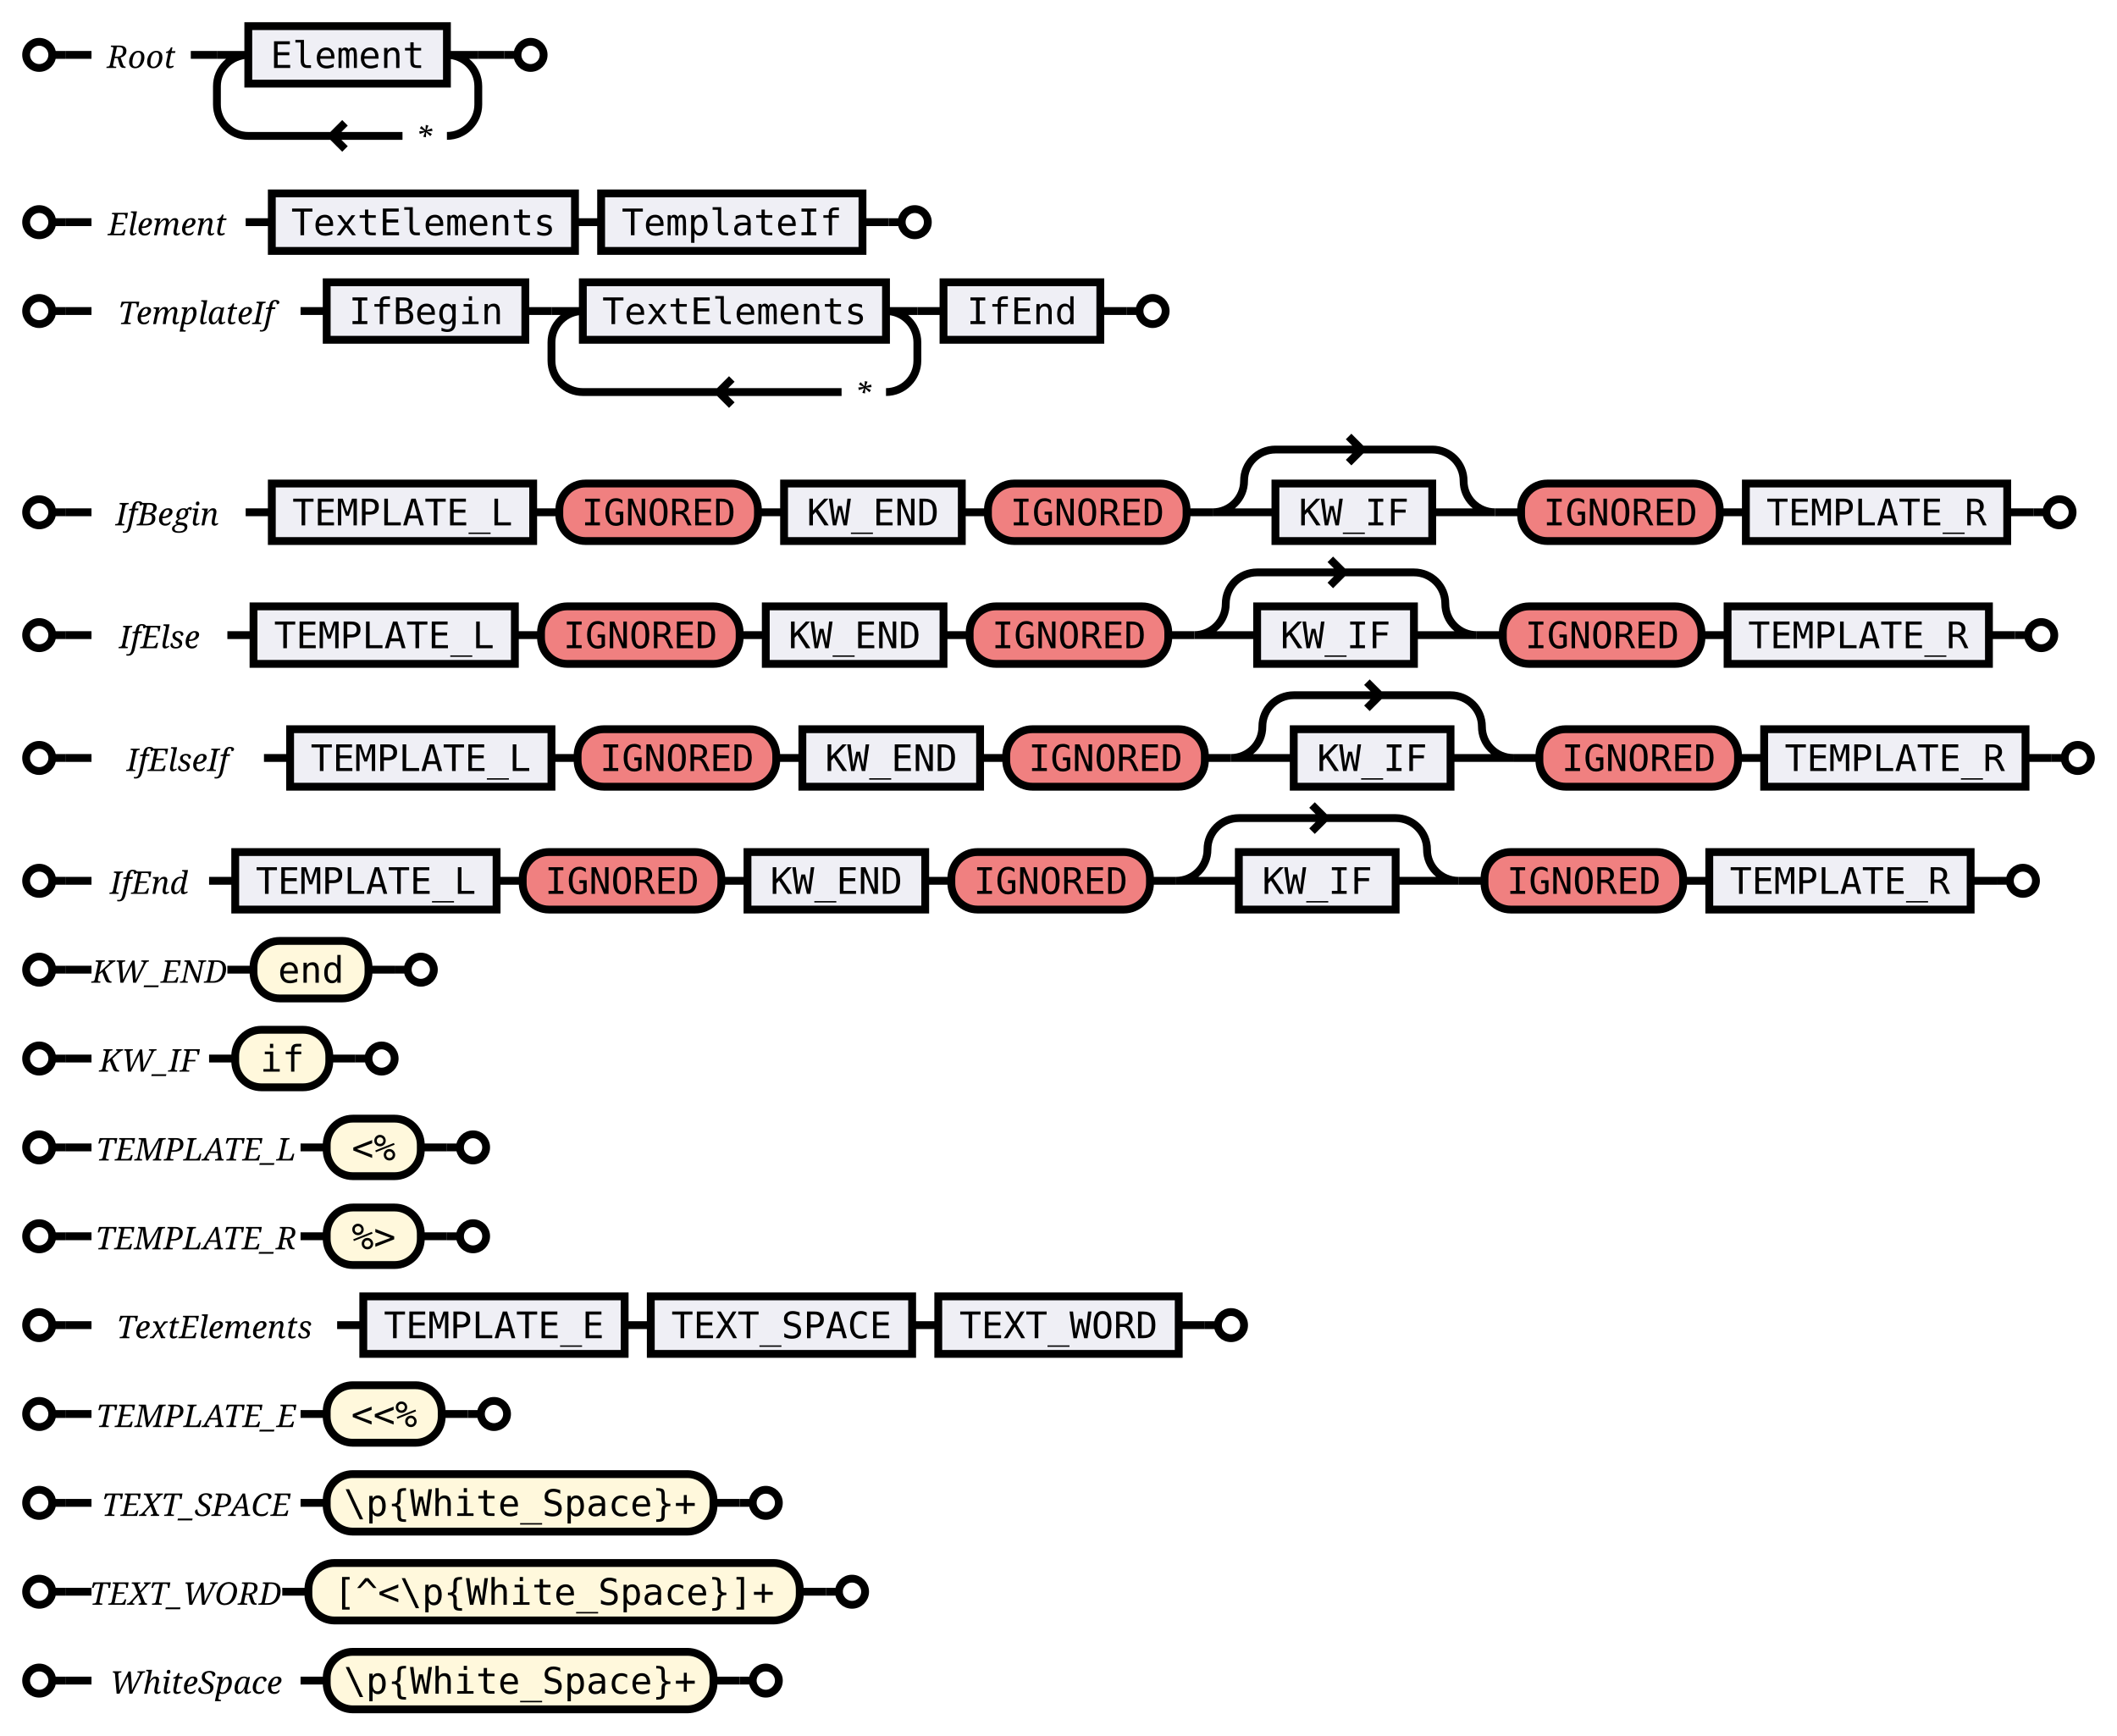
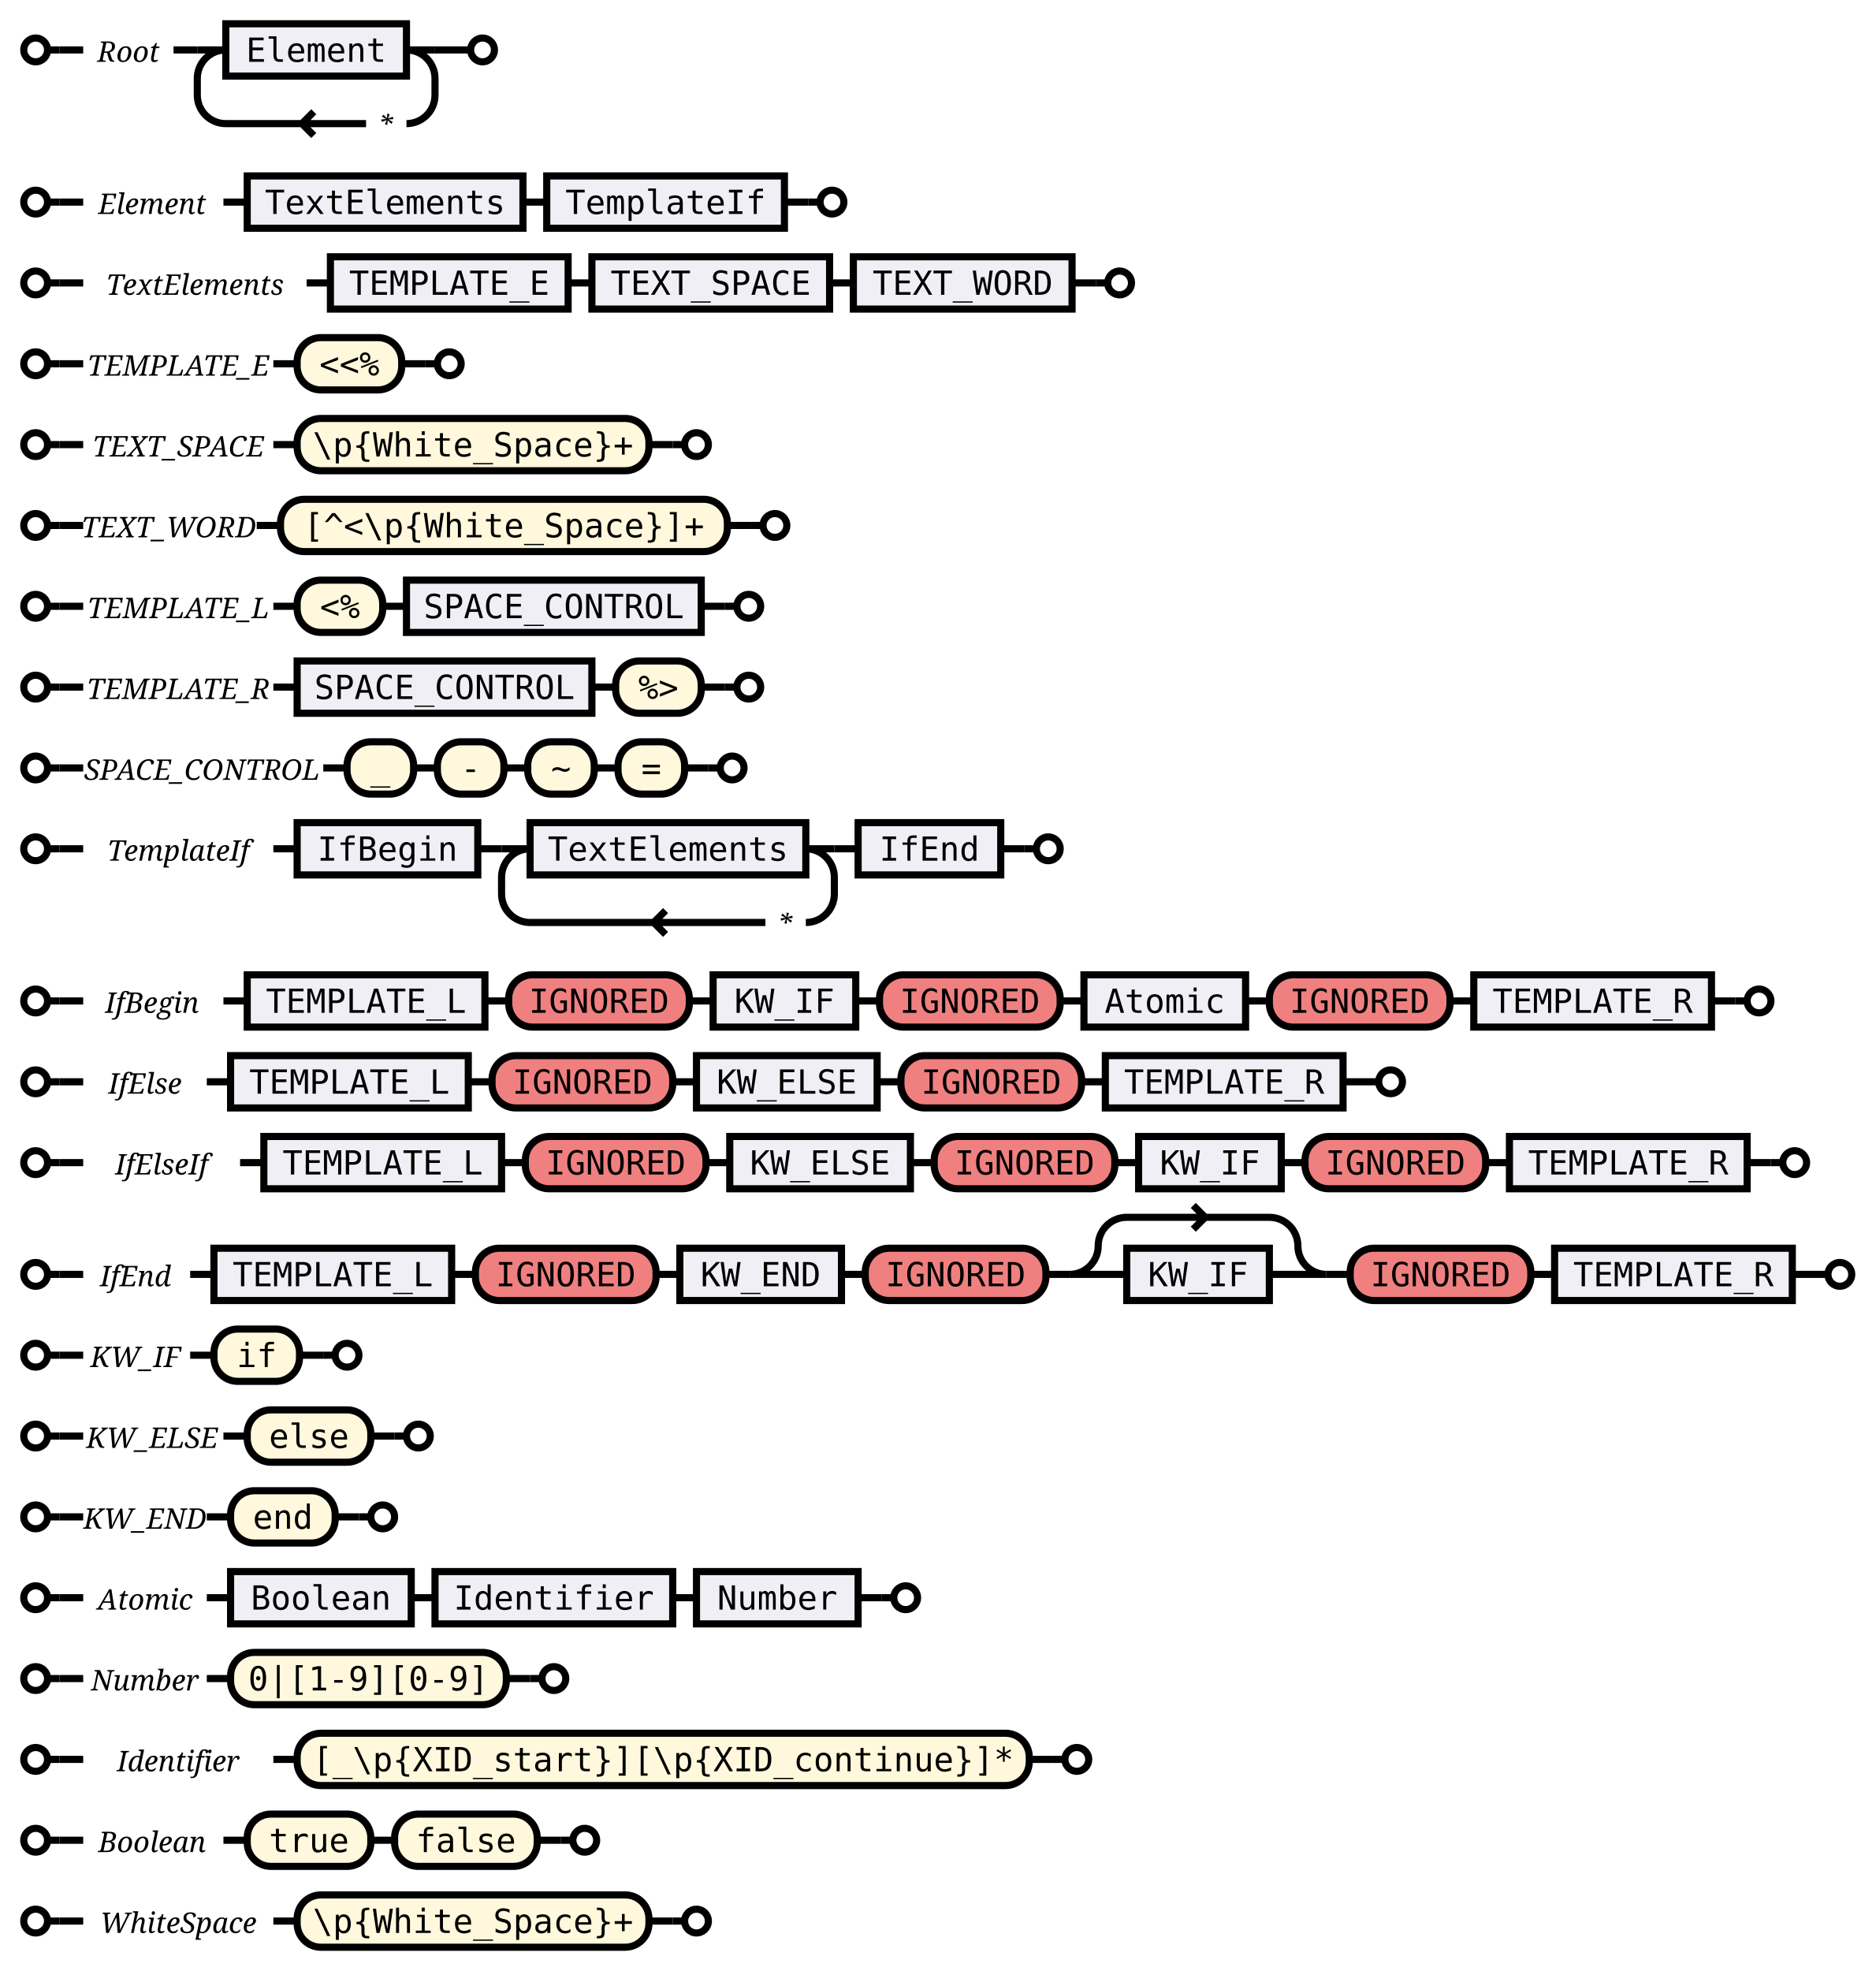
- <svg xmlns="http://www.w3.org/2000/svg" xmlns:xlink="http://www.w3.org/1999/xlink" class="railroad" viewBox="0 0 810 664">
+ <svg xmlns="http://www.w3.org/2000/svg" xmlns:xlink="http://www.w3.org/1999/xlink" class="railroad" viewBox="0 0 789 829">
  <style type="text/css">
svg.railroad {
    background-color: hsl(30, 20%, 95%);
    background-size: 15px 15px;
    background-image: linear-gradient(to right, rgba(30, 30, 30, .05) 1px, transparent 1px),
    linear-gradient(to bottom, rgba(30, 30, 30, .05) 1px, transparent 1px);
}

svg.railroad path {
    stroke-width: 3px;
    stroke: black;
    fill: transparent;
}

svg.railroad .debug {
    stroke-width: 1px;
    stroke: red;
}

svg.railroad text {
    font-size: 14px;
    font-family: monospace;
    text-anchor: middle;
}

svg.railroad .nonterminal text {
    font-weight: bold;
}

svg.railroad text.comment {
    font-family: serif;
    font-style: italic;
    font-size: 12px;
}

svg.railroad rect {
    stroke-width: 3px;
    stroke: black;
}

svg.railroad g.labeledbox &gt; rect {
    stroke-width: 1px;
    stroke: grey;
    stroke-dasharray: 5px;
    fill: rgba(90, 90, 150, .1);
}

svg.railroad .symbol &gt; rect {
    fill: rgba(90, 90, 150, .1);
}

svg.railroad .regex &gt; rect {
    fill: honeydew;
}

svg.railroad .string &gt; rect {
    fill: cornsilk;
}

svg.railroad .character &gt; rect {
    fill: lightcoral;
}
</style>
  <g class="verticalgrid">
    <g class="sequence">
      <path d=" M 10 21 a 5 5 0 0 1 5 -5 a 5 5 0 0 1 5 5 a 5 5 0 0 1 -5 5 a 5 5 0 0 1 -5 -5 m 10 0 h 5" />
      <text class="comment" id="Root" x="54" y="26">
Root</text>
      <g class="repeat">
        <path d=" M 83 21 h 12 m 76 0 h 12 m -12 0 a 12 12 0 0 1 12 12 v 7 a 12 12 0 0 1 -12 12 m -17 0 h -59 m 32 0 l 5 -5 m 0 10 l -5 -5 m -32 0 a 12 12 0 0 1 -12 -12 v -7 a 12 12 0 0 1 12 -12" />
        <text class="comment" x="162" y="57">
*</text>
        <a class="link" xlink:href="#Element">
          <g class="symbol">
            <rect height="22" width="76" x="95" y="10" />
            <text x="133" y="26">
Element</text>
          </g>
        </a>
      </g>
      <path d=" M 193 21 h 5 a 5 5 0 0 1 5 -5 a 5 5 0 0 1 5 5 a 5 5 0 0 1 -5 5 a 5 5 0 0 1 -5 -5" />
      <path d=" M 25 21 h 10" />
      <path d=" M 73 21 h 10" />
      <path d=" M 183 21 h 10" />
    </g>
    <g class="sequence">
      <path d=" M 10 85 a 5 5 0 0 1 5 -5 a 5 5 0 0 1 5 5 a 5 5 0 0 1 -5 5 a 5 5 0 0 1 -5 -5 m 10 0 h 5" />
      <text class="comment" id="Element" x="64" y="90">
Element</text>
      <g class="sequence">
        <a class="link" xlink:href="#TextElements">
          <g class="symbol">
            <rect height="22" width="116" x="104" y="74" />
            <text x="162" y="90">
TextElements</text>
          </g>
        </a>
        <a class="link" xlink:href="#TemplateIf">
          <g class="symbol">
            <rect height="22" width="100" x="230" y="74" />
            <text x="280" y="90">
TemplateIf</text>
          </g>
        </a>
        <path d=" M 220 85 h 10" />
      </g>
      <path d=" M 340 85 h 5 a 5 5 0 0 1 5 -5 a 5 5 0 0 1 5 5 a 5 5 0 0 1 -5 5 a 5 5 0 0 1 -5 -5" />
      <path d=" M 25 85 h 10" />
      <path d=" M 94 85 h 10" />
      <path d=" M 330 85 h 10" />
    </g>
    <g class="sequence">
      <path d=" M 10 119 a 5 5 0 0 1 5 -5 a 5 5 0 0 1 5 5 a 5 5 0 0 1 -5 5 a 5 5 0 0 1 -5 -5 m 10 0 h 5" />
-       <text class="comment" id="TemplateIf" x="75" y="124">
+       <text class="comment" id="TextElements" x="82" y="124">
+ TextElements</text>
+       <g class="sequence">
+         <a class="link" xlink:href="#TEMPLATE_E">
+           <g class="symbol">
+             <rect height="22" width="100" x="139" y="108" />
+             <text x="189" y="124">
+ TEMPLATE_E</text>
+           </g>
+         </a>
+         <a class="link" xlink:href="#TEXT_SPACE">
+           <g class="symbol">
+             <rect height="22" width="100" x="249" y="108" />
+             <text x="299" y="124">
+ TEXT_SPACE</text>
+           </g>
+         </a>
+         <a class="link" xlink:href="#TEXT_WORD">
+           <g class="symbol">
+             <rect height="22" width="92" x="359" y="108" />
+             <text x="405" y="124">
+ TEXT_WORD</text>
+           </g>
+         </a>
+         <path d=" M 239 119 h 10" />
+         <path d=" M 349 119 h 10" />
+       </g>
+       <path d=" M 461 119 h 5 a 5 5 0 0 1 5 -5 a 5 5 0 0 1 5 5 a 5 5 0 0 1 -5 5 a 5 5 0 0 1 -5 -5" />
+       <path d=" M 25 119 h 10" />
+       <path d=" M 129 119 h 10" />
+       <path d=" M 451 119 h 10" />
+     </g>
+     <g class="sequence">
+       <path d=" M 10 153 a 5 5 0 0 1 5 -5 a 5 5 0 0 1 5 5 a 5 5 0 0 1 -5 5 a 5 5 0 0 1 -5 -5 m 10 0 h 5" />
+       <text class="comment" id="TEMPLATE_E" x="75" y="158">
+ TEMPLATE_E</text>
+       <g class="string">
+         <rect height="22" rx="10" ry="10" width="44" x="125" y="142" />
+         <text x="147" y="158">
+ &lt;&lt;%</text>
+       </g>
+       <path d=" M 179 153 h 5 a 5 5 0 0 1 5 -5 a 5 5 0 0 1 5 5 a 5 5 0 0 1 -5 5 a 5 5 0 0 1 -5 -5" />
+       <path d=" M 25 153 h 10" />
+       <path d=" M 115 153 h 10" />
+       <path d=" M 169 153 h 10" />
+     </g>
+     <g class="sequence">
+       <path d=" M 10 187 a 5 5 0 0 1 5 -5 a 5 5 0 0 1 5 5 a 5 5 0 0 1 -5 5 a 5 5 0 0 1 -5 -5 m 10 0 h 5" />
+       <text class="comment" id="TEXT_SPACE" x="75" y="192">
+ TEXT_SPACE</text>
+       <g class="string">
+         <rect height="22" rx="10" ry="10" width="148" x="125" y="176" />
+         <text x="199" y="192">
+ \p{White_Space}+</text>
+       </g>
+       <path d=" M 283 187 h 5 a 5 5 0 0 1 5 -5 a 5 5 0 0 1 5 5 a 5 5 0 0 1 -5 5 a 5 5 0 0 1 -5 -5" />
+       <path d=" M 25 187 h 10" />
+       <path d=" M 115 187 h 10" />
+       <path d=" M 273 187 h 10" />
+     </g>
+     <g class="sequence">
+       <path d=" M 10 221 a 5 5 0 0 1 5 -5 a 5 5 0 0 1 5 5 a 5 5 0 0 1 -5 5 a 5 5 0 0 1 -5 -5 m 10 0 h 5" />
+       <text class="comment" id="TEXT_WORD" x="71" y="226">
+ TEXT_WORD</text>
+       <g class="string">
+         <rect height="22" rx="10" ry="10" width="188" x="118" y="210" />
+         <text x="212" y="226">
+ [^&lt;\p{White_Space}]+</text>
+       </g>
+       <path d=" M 316 221 h 5 a 5 5 0 0 1 5 -5 a 5 5 0 0 1 5 5 a 5 5 0 0 1 -5 5 a 5 5 0 0 1 -5 -5" />
+       <path d=" M 25 221 h 10" />
+       <path d=" M 108 221 h 10" />
+       <path d=" M 306 221 h 10" />
+     </g>
+     <g class="sequence">
+       <path d=" M 10 255 a 5 5 0 0 1 5 -5 a 5 5 0 0 1 5 5 a 5 5 0 0 1 -5 5 a 5 5 0 0 1 -5 -5 m 10 0 h 5" />
+       <text class="comment" id="TEMPLATE_L" x="75" y="260">
+ TEMPLATE_L</text>
+       <g class="sequence">
+         <g class="string">
+           <rect height="22" rx="10" ry="10" width="36" x="125" y="244" />
+           <text x="143" y="260">
+ &lt;%</text>
+         </g>
+         <a class="link" xlink:href="#SPACE_CONTROL">
+           <g class="symbol">
+             <rect height="22" width="124" x="171" y="244" />
+             <text x="233" y="260">
+ SPACE_CONTROL</text>
+           </g>
+         </a>
+         <path d=" M 161 255 h 10" />
+       </g>
+       <path d=" M 305 255 h 5 a 5 5 0 0 1 5 -5 a 5 5 0 0 1 5 5 a 5 5 0 0 1 -5 5 a 5 5 0 0 1 -5 -5" />
+       <path d=" M 25 255 h 10" />
+       <path d=" M 115 255 h 10" />
+       <path d=" M 295 255 h 10" />
+     </g>
+     <g class="sequence">
+       <path d=" M 10 289 a 5 5 0 0 1 5 -5 a 5 5 0 0 1 5 5 a 5 5 0 0 1 -5 5 a 5 5 0 0 1 -5 -5 m 10 0 h 5" />
+       <text class="comment" id="TEMPLATE_R" x="75" y="294">
+ TEMPLATE_R</text>
+       <g class="sequence">
+         <a class="link" xlink:href="#SPACE_CONTROL">
+           <g class="symbol">
+             <rect height="22" width="124" x="125" y="278" />
+             <text x="187" y="294">
+ SPACE_CONTROL</text>
+           </g>
+         </a>
+         <g class="string">
+           <rect height="22" rx="10" ry="10" width="36" x="259" y="278" />
+           <text x="277" y="294">
+ %&gt;</text>
+         </g>
+         <path d=" M 249 289 h 10" />
+       </g>
+       <path d=" M 305 289 h 5 a 5 5 0 0 1 5 -5 a 5 5 0 0 1 5 5 a 5 5 0 0 1 -5 5 a 5 5 0 0 1 -5 -5" />
+       <path d=" M 25 289 h 10" />
+       <path d=" M 115 289 h 10" />
+       <path d=" M 295 289 h 10" />
+     </g>
+     <g class="sequence">
+       <path d=" M 10 323 a 5 5 0 0 1 5 -5 a 5 5 0 0 1 5 5 a 5 5 0 0 1 -5 5 a 5 5 0 0 1 -5 -5 m 10 0 h 5" />
+       <text class="comment" id="SPACE_CONTROL" x="85" y="328">
+ SPACE_CONTROL</text>
+       <g class="sequence">
+         <g class="string">
+           <rect height="22" rx="10" ry="10" width="28" x="146" y="312" />
+           <text x="160" y="328">
+ _</text>
+         </g>
+         <g class="string">
+           <rect height="22" rx="10" ry="10" width="28" x="184" y="312" />
+           <text x="198" y="328">
+ -</text>
+         </g>
+         <g class="string">
+           <rect height="22" rx="10" ry="10" width="28" x="222" y="312" />
+           <text x="236" y="328">
+ ~</text>
+         </g>
+         <g class="string">
+           <rect height="22" rx="10" ry="10" width="28" x="260" y="312" />
+           <text x="274" y="328">
+ =</text>
+         </g>
+         <path d=" M 174 323 h 10" />
+         <path d=" M 212 323 h 10" />
+         <path d=" M 250 323 h 10" />
+       </g>
+       <path d=" M 298 323 h 5 a 5 5 0 0 1 5 -5 a 5 5 0 0 1 5 5 a 5 5 0 0 1 -5 5 a 5 5 0 0 1 -5 -5" />
+       <path d=" M 25 323 h 10" />
+       <path d=" M 136 323 h 10" />
+       <path d=" M 288 323 h 10" />
+     </g>
+     <g class="sequence">
+       <path d=" M 10 357 a 5 5 0 0 1 5 -5 a 5 5 0 0 1 5 5 a 5 5 0 0 1 -5 5 a 5 5 0 0 1 -5 -5 m 10 0 h 5" />
+       <text class="comment" id="TemplateIf" x="75" y="362">
TemplateIf</text>
      <g class="sequence">
        <a class="link" xlink:href="#IfBegin">
          <g class="symbol">
-             <rect height="22" width="76" x="125" y="108" />
-             <text x="163" y="124">
+             <rect height="22" width="76" x="125" y="346" />
+             <text x="163" y="362">
IfBegin</text>
          </g>
        </a>
        <g class="repeat">
-           <path d=" M 211 119 h 12 m 116 0 h 12 m -12 0 a 12 12 0 0 1 12 12 v 7 a 12 12 0 0 1 -12 12 m -17 0 h -99 m 52 0 l 5 -5 m 0 10 l -5 -5 m -52 0 a 12 12 0 0 1 -12 -12 v -7 a 12 12 0 0 1 12 -12" />
-           <text class="comment" x="330" y="155">
+           <path d=" M 211 357 h 12 m 116 0 h 12 m -12 0 a 12 12 0 0 1 12 12 v 7 a 12 12 0 0 1 -12 12 m -17 0 h -99 m 52 0 l 5 -5 m 0 10 l -5 -5 m -52 0 a 12 12 0 0 1 -12 -12 v -7 a 12 12 0 0 1 12 -12" />
+           <text class="comment" x="330" y="393">
*</text>
          <a class="link" xlink:href="#TextElements">
            <g class="symbol">
-               <rect height="22" width="116" x="223" y="108" />
-               <text x="281" y="124">
+               <rect height="22" width="116" x="223" y="346" />
+               <text x="281" y="362">
TextElements</text>
            </g>
          </a>
        </g>
        <a class="link" xlink:href="#IfEnd">
          <g class="symbol">
-             <rect height="22" width="60" x="361" y="108" />
-             <text x="391" y="124">
+             <rect height="22" width="60" x="361" y="346" />
+             <text x="391" y="362">
IfEnd</text>
          </g>
        </a>
-         <path d=" M 201 119 h 10" />
-         <path d=" M 351 119 h 10" />
-       </g>
-       <path d=" M 431 119 h 5 a 5 5 0 0 1 5 -5 a 5 5 0 0 1 5 5 a 5 5 0 0 1 -5 5 a 5 5 0 0 1 -5 -5" />
-       <path d=" M 25 119 h 10" />
-       <path d=" M 115 119 h 10" />
-       <path d=" M 421 119 h 10" />
-     </g>
-     <g class="sequence">
-       <path d=" M 10 196 a 5 5 0 0 1 5 -5 a 5 5 0 0 1 5 5 a 5 5 0 0 1 -5 5 a 5 5 0 0 1 -5 -5 m 10 0 h 5" />
-       <text class="comment" id="IfBegin" x="64" y="201">
+         <path d=" M 201 357 h 10" />
+         <path d=" M 351 357 h 10" />
+       </g>
+       <path d=" M 431 357 h 5 a 5 5 0 0 1 5 -5 a 5 5 0 0 1 5 5 a 5 5 0 0 1 -5 5 a 5 5 0 0 1 -5 -5" />
+       <path d=" M 25 357 h 10" />
+       <path d=" M 115 357 h 10" />
+       <path d=" M 421 357 h 10" />
+     </g>
+     <g class="sequence">
+       <path d=" M 10 421 a 5 5 0 0 1 5 -5 a 5 5 0 0 1 5 5 a 5 5 0 0 1 -5 5 a 5 5 0 0 1 -5 -5 m 10 0 h 5" />
+       <text class="comment" id="IfBegin" x="64" y="426">
IfBegin</text>
      <g class="sequence">
        <a class="link" xlink:href="#TEMPLATE_L">
          <g class="symbol">
-             <rect height="22" width="100" x="104" y="185" />
-             <text x="154" y="201">
+             <rect height="22" width="100" x="104" y="410" />
+             <text x="154" y="426">
TEMPLATE_L</text>
          </g>
        </a>
        <g class="character">
-           <rect height="22" rx="10" ry="10" width="76" x="214" y="185" />
-           <text x="252" y="201">
+           <rect height="22" rx="10" ry="10" width="76" x="214" y="410" />
+           <text x="252" y="426">
+ IGNORED</text>
+         </g>
+         <a class="link" xlink:href="#KW_IF">
+           <g class="symbol">
+             <rect height="22" width="60" x="300" y="410" />
+             <text x="330" y="426">
+ KW_IF</text>
+           </g>
+         </a>
+         <g class="character">
+           <rect height="22" rx="10" ry="10" width="76" x="370" y="410" />
+           <text x="408" y="426">
+ IGNORED</text>
+         </g>
+         <a class="link" xlink:href="#Atomic">
+           <g class="symbol">
+             <rect height="22" width="68" x="456" y="410" />
+             <text x="490" y="426">
+ Atomic</text>
+           </g>
+         </a>
+         <g class="character">
+           <rect height="22" rx="10" ry="10" width="76" x="534" y="410" />
+           <text x="572" y="426">
+ IGNORED</text>
+         </g>
+         <a class="link" xlink:href="#TEMPLATE_R">
+           <g class="symbol">
+             <rect height="22" width="100" x="620" y="410" />
+             <text x="670" y="426">
+ TEMPLATE_R</text>
+           </g>
+         </a>
+         <path d=" M 204 421 h 10" />
+         <path d=" M 290 421 h 10" />
+         <path d=" M 360 421 h 10" />
+         <path d=" M 446 421 h 10" />
+         <path d=" M 524 421 h 10" />
+         <path d=" M 610 421 h 10" />
+       </g>
+       <path d=" M 730 421 h 5 a 5 5 0 0 1 5 -5 a 5 5 0 0 1 5 5 a 5 5 0 0 1 -5 5 a 5 5 0 0 1 -5 -5" />
+       <path d=" M 25 421 h 10" />
+       <path d=" M 94 421 h 10" />
+       <path d=" M 720 421 h 10" />
+     </g>
+     <g class="sequence">
+       <path d=" M 10 455 a 5 5 0 0 1 5 -5 a 5 5 0 0 1 5 5 a 5 5 0 0 1 -5 5 a 5 5 0 0 1 -5 -5 m 10 0 h 5" />
+       <text class="comment" id="IfElse" x="61" y="460">
+ IfElse</text>
+       <g class="sequence">
+         <a class="link" xlink:href="#TEMPLATE_L">
+           <g class="symbol">
+             <rect height="22" width="100" x="97" y="444" />
+             <text x="147" y="460">
+ TEMPLATE_L</text>
+           </g>
+         </a>
+         <g class="character">
+           <rect height="22" rx="10" ry="10" width="76" x="207" y="444" />
+           <text x="245" y="460">
+ IGNORED</text>
+         </g>
+         <a class="link" xlink:href="#KW_ELSE">
+           <g class="symbol">
+             <rect height="22" width="76" x="293" y="444" />
+             <text x="331" y="460">
+ KW_ELSE</text>
+           </g>
+         </a>
+         <g class="character">
+           <rect height="22" rx="10" ry="10" width="76" x="379" y="444" />
+           <text x="417" y="460">
+ IGNORED</text>
+         </g>
+         <a class="link" xlink:href="#TEMPLATE_R">
+           <g class="symbol">
+             <rect height="22" width="100" x="465" y="444" />
+             <text x="515" y="460">
+ TEMPLATE_R</text>
+           </g>
+         </a>
+         <path d=" M 197 455 h 10" />
+         <path d=" M 283 455 h 10" />
+         <path d=" M 369 455 h 10" />
+         <path d=" M 455 455 h 10" />
+       </g>
+       <path d=" M 575 455 h 5 a 5 5 0 0 1 5 -5 a 5 5 0 0 1 5 5 a 5 5 0 0 1 -5 5 a 5 5 0 0 1 -5 -5" />
+       <path d=" M 25 455 h 10" />
+       <path d=" M 87 455 h 10" />
+       <path d=" M 565 455 h 10" />
+     </g>
+     <g class="sequence">
+       <path d=" M 10 489 a 5 5 0 0 1 5 -5 a 5 5 0 0 1 5 5 a 5 5 0 0 1 -5 5 a 5 5 0 0 1 -5 -5 m 10 0 h 5" />
+       <text class="comment" id="IfElseIf" x="68" y="494">
+ IfElseIf</text>
+       <g class="sequence">
+         <a class="link" xlink:href="#TEMPLATE_L">
+           <g class="symbol">
+             <rect height="22" width="100" x="111" y="478" />
+             <text x="161" y="494">
+ TEMPLATE_L</text>
+           </g>
+         </a>
+         <g class="character">
+           <rect height="22" rx="10" ry="10" width="76" x="221" y="478" />
+           <text x="259" y="494">
+ IGNORED</text>
+         </g>
+         <a class="link" xlink:href="#KW_ELSE">
+           <g class="symbol">
+             <rect height="22" width="76" x="307" y="478" />
+             <text x="345" y="494">
+ KW_ELSE</text>
+           </g>
+         </a>
+         <g class="character">
+           <rect height="22" rx="10" ry="10" width="76" x="393" y="478" />
+           <text x="431" y="494">
+ IGNORED</text>
+         </g>
+         <a class="link" xlink:href="#KW_IF">
+           <g class="symbol">
+             <rect height="22" width="60" x="479" y="478" />
+             <text x="509" y="494">
+ KW_IF</text>
+           </g>
+         </a>
+         <g class="character">
+           <rect height="22" rx="10" ry="10" width="76" x="549" y="478" />
+           <text x="587" y="494">
+ IGNORED</text>
+         </g>
+         <a class="link" xlink:href="#TEMPLATE_R">
+           <g class="symbol">
+             <rect height="22" width="100" x="635" y="478" />
+             <text x="685" y="494">
+ TEMPLATE_R</text>
+           </g>
+         </a>
+         <path d=" M 211 489 h 10" />
+         <path d=" M 297 489 h 10" />
+         <path d=" M 383 489 h 10" />
+         <path d=" M 469 489 h 10" />
+         <path d=" M 539 489 h 10" />
+         <path d=" M 625 489 h 10" />
+       </g>
+       <path d=" M 745 489 h 5 a 5 5 0 0 1 5 -5 a 5 5 0 0 1 5 5 a 5 5 0 0 1 -5 5 a 5 5 0 0 1 -5 -5" />
+       <path d=" M 25 489 h 10" />
+       <path d=" M 101 489 h 10" />
+       <path d=" M 735 489 h 10" />
+     </g>
+     <g class="sequence">
+       <path d=" M 10 536 a 5 5 0 0 1 5 -5 a 5 5 0 0 1 5 5 a 5 5 0 0 1 -5 5 a 5 5 0 0 1 -5 -5 m 10 0 h 5" />
+       <text class="comment" id="IfEnd" x="57" y="541">
+ IfEnd</text>
+       <g class="sequence">
+         <a class="link" xlink:href="#TEMPLATE_L">
+           <g class="symbol">
+             <rect height="22" width="100" x="90" y="525" />
+             <text x="140" y="541">
+ TEMPLATE_L</text>
+           </g>
+         </a>
+         <g class="character">
+           <rect height="22" rx="10" ry="10" width="76" x="200" y="525" />
+           <text x="238" y="541">
IGNORED</text>
        </g>
        <a class="link" xlink:href="#KW_END">
          <g class="symbol">
-             <rect height="22" width="68" x="300" y="185" />
-             <text x="334" y="201">
+             <rect height="22" width="68" x="286" y="525" />
+             <text x="320" y="541">
KW_END</text>
          </g>
        </a>
        <g class="character">
-           <rect height="22" rx="10" ry="10" width="76" x="378" y="185" />
-           <text x="416" y="201">
+           <rect height="22" rx="10" ry="10" width="76" x="364" y="525" />
+           <text x="402" y="541">
IGNORED</text>
        </g>
        <g class="optional">
-           <path d=" M 464 196 h 24 m -24 0 a 12 12 0 0 0 12 -12 v 0 a 12 12 0 0 1 12 -12 h 60 m -27 0 l -5 -5 m 0 10 l 5 -5 m 27 0 a 12 12 0 0 1 12 12 v 0 a 12 12 0 0 0 12 12 h -24" />
+           <path d=" M 450 536 h 24 m -24 0 a 12 12 0 0 0 12 -12 v 0 a 12 12 0 0 1 12 -12 h 60 m -27 0 l -5 -5 m 0 10 l 5 -5 m 27 0 a 12 12 0 0 1 12 12 v 0 a 12 12 0 0 0 12 12 h -24" />
          <a class="link" xlink:href="#KW_IF">
            <g class="symbol">
-               <rect height="22" width="60" x="488" y="185" />
-               <text x="518" y="201">
+               <rect height="22" width="60" x="474" y="525" />
+               <text x="504" y="541">
KW_IF</text>
            </g>
          </a>
        </g>
        <g class="character">
-           <rect height="22" rx="10" ry="10" width="76" x="582" y="185" />
-           <text x="620" y="201">
+           <rect height="22" rx="10" ry="10" width="76" x="568" y="525" />
+           <text x="606" y="541">
IGNORED</text>
        </g>
        <a class="link" xlink:href="#TEMPLATE_R">
          <g class="symbol">
-             <rect height="22" width="100" x="668" y="185" />
-             <text x="718" y="201">
+             <rect height="22" width="100" x="654" y="525" />
+             <text x="704" y="541">
TEMPLATE_R</text>
          </g>
        </a>
-         <path d=" M 204 196 h 10" />
-         <path d=" M 290 196 h 10" />
-         <path d=" M 368 196 h 10" />
-         <path d=" M 454 196 h 10" />
-         <path d=" M 572 196 h 10" />
-         <path d=" M 658 196 h 10" />
-       </g>
-       <path d=" M 778 196 h 5 a 5 5 0 0 1 5 -5 a 5 5 0 0 1 5 5 a 5 5 0 0 1 -5 5 a 5 5 0 0 1 -5 -5" />
-       <path d=" M 25 196 h 10" />
-       <path d=" M 94 196 h 10" />
-       <path d=" M 768 196 h 10" />
-     </g>
-     <g class="sequence">
-       <path d=" M 10 243 a 5 5 0 0 1 5 -5 a 5 5 0 0 1 5 5 a 5 5 0 0 1 -5 5 a 5 5 0 0 1 -5 -5 m 10 0 h 5" />
-       <text class="comment" id="IfElse" x="61" y="248">
- IfElse</text>
-       <g class="sequence">
-         <a class="link" xlink:href="#TEMPLATE_L">
-           <g class="symbol">
-             <rect height="22" width="100" x="97" y="232" />
-             <text x="147" y="248">
- TEMPLATE_L</text>
-           </g>
-         </a>
-         <g class="character">
-           <rect height="22" rx="10" ry="10" width="76" x="207" y="232" />
-           <text x="245" y="248">
- IGNORED</text>
-         </g>
-         <a class="link" xlink:href="#KW_END">
-           <g class="symbol">
-             <rect height="22" width="68" x="293" y="232" />
-             <text x="327" y="248">
+         <path d=" M 190 536 h 10" />
+         <path d=" M 276 536 h 10" />
+         <path d=" M 354 536 h 10" />
+         <path d=" M 440 536 h 10" />
+         <path d=" M 558 536 h 10" />
+         <path d=" M 644 536 h 10" />
+       </g>
+       <path d=" M 764 536 h 5 a 5 5 0 0 1 5 -5 a 5 5 0 0 1 5 5 a 5 5 0 0 1 -5 5 a 5 5 0 0 1 -5 -5" />
+       <path d=" M 25 536 h 10" />
+       <path d=" M 80 536 h 10" />
+       <path d=" M 754 536 h 10" />
+     </g>
+     <g class="sequence">
+       <path d=" M 10 570 a 5 5 0 0 1 5 -5 a 5 5 0 0 1 5 5 a 5 5 0 0 1 -5 5 a 5 5 0 0 1 -5 -5 m 10 0 h 5" />
+       <text class="comment" id="KW_IF" x="57" y="575">
+ KW_IF</text>
+       <g class="string">
+         <rect height="22" rx="10" ry="10" width="36" x="90" y="559" />
+         <text x="108" y="575">
+ if</text>
+       </g>
+       <path d=" M 136 570 h 5 a 5 5 0 0 1 5 -5 a 5 5 0 0 1 5 5 a 5 5 0 0 1 -5 5 a 5 5 0 0 1 -5 -5" />
+       <path d=" M 25 570 h 10" />
+       <path d=" M 80 570 h 10" />
+       <path d=" M 126 570 h 10" />
+     </g>
+     <g class="sequence">
+       <path d=" M 10 604 a 5 5 0 0 1 5 -5 a 5 5 0 0 1 5 5 a 5 5 0 0 1 -5 5 a 5 5 0 0 1 -5 -5 m 10 0 h 5" />
+       <text class="comment" id="KW_ELSE" x="64" y="609">
+ KW_ELSE</text>
+       <g class="string">
+         <rect height="22" rx="10" ry="10" width="52" x="104" y="593" />
+         <text x="130" y="609">
+ else</text>
+       </g>
+       <path d=" M 166 604 h 5 a 5 5 0 0 1 5 -5 a 5 5 0 0 1 5 5 a 5 5 0 0 1 -5 5 a 5 5 0 0 1 -5 -5" />
+       <path d=" M 25 604 h 10" />
+       <path d=" M 94 604 h 10" />
+       <path d=" M 156 604 h 10" />
+     </g>
+     <g class="sequence">
+       <path d=" M 10 638 a 5 5 0 0 1 5 -5 a 5 5 0 0 1 5 5 a 5 5 0 0 1 -5 5 a 5 5 0 0 1 -5 -5 m 10 0 h 5" />
+       <text class="comment" id="KW_END" x="61" y="643">
KW_END</text>
-           </g>
-         </a>
-         <g class="character">
-           <rect height="22" rx="10" ry="10" width="76" x="371" y="232" />
-           <text x="409" y="248">
- IGNORED</text>
-         </g>
-         <g class="optional">
-           <path d=" M 457 243 h 24 m -24 0 a 12 12 0 0 0 12 -12 v 0 a 12 12 0 0 1 12 -12 h 60 m -27 0 l -5 -5 m 0 10 l 5 -5 m 27 0 a 12 12 0 0 1 12 12 v 0 a 12 12 0 0 0 12 12 h -24" />
-           <a class="link" xlink:href="#KW_IF">
-             <g class="symbol">
-               <rect height="22" width="60" x="481" y="232" />
-               <text x="511" y="248">
- KW_IF</text>
-             </g>
-           </a>
-         </g>
-         <g class="character">
-           <rect height="22" rx="10" ry="10" width="76" x="575" y="232" />
-           <text x="613" y="248">
- IGNORED</text>
-         </g>
-         <a class="link" xlink:href="#TEMPLATE_R">
-           <g class="symbol">
-             <rect height="22" width="100" x="661" y="232" />
-             <text x="711" y="248">
- TEMPLATE_R</text>
-           </g>
-         </a>
-         <path d=" M 197 243 h 10" />
-         <path d=" M 283 243 h 10" />
-         <path d=" M 361 243 h 10" />
-         <path d=" M 447 243 h 10" />
-         <path d=" M 565 243 h 10" />
-         <path d=" M 651 243 h 10" />
-       </g>
-       <path d=" M 771 243 h 5 a 5 5 0 0 1 5 -5 a 5 5 0 0 1 5 5 a 5 5 0 0 1 -5 5 a 5 5 0 0 1 -5 -5" />
-       <path d=" M 25 243 h 10" />
-       <path d=" M 87 243 h 10" />
-       <path d=" M 761 243 h 10" />
-     </g>
-     <g class="sequence">
-       <path d=" M 10 290 a 5 5 0 0 1 5 -5 a 5 5 0 0 1 5 5 a 5 5 0 0 1 -5 5 a 5 5 0 0 1 -5 -5 m 10 0 h 5" />
-       <text class="comment" id="IfElseIf" x="68" y="295">
- IfElseIf</text>
-       <g class="sequence">
-         <a class="link" xlink:href="#TEMPLATE_L">
-           <g class="symbol">
-             <rect height="22" width="100" x="111" y="279" />
-             <text x="161" y="295">
- TEMPLATE_L</text>
-           </g>
-         </a>
-         <g class="character">
-           <rect height="22" rx="10" ry="10" width="76" x="221" y="279" />
-           <text x="259" y="295">
- IGNORED</text>
-         </g>
-         <a class="link" xlink:href="#KW_END">
-           <g class="symbol">
-             <rect height="22" width="68" x="307" y="279" />
-             <text x="341" y="295">
- KW_END</text>
-           </g>
-         </a>
-         <g class="character">
-           <rect height="22" rx="10" ry="10" width="76" x="385" y="279" />
-           <text x="423" y="295">
- IGNORED</text>
-         </g>
-         <g class="optional">
-           <path d=" M 471 290 h 24 m -24 0 a 12 12 0 0 0 12 -12 v 0 a 12 12 0 0 1 12 -12 h 60 m -27 0 l -5 -5 m 0 10 l 5 -5 m 27 0 a 12 12 0 0 1 12 12 v 0 a 12 12 0 0 0 12 12 h -24" />
-           <a class="link" xlink:href="#KW_IF">
-             <g class="symbol">
-               <rect height="22" width="60" x="495" y="279" />
-               <text x="525" y="295">
- KW_IF</text>
-             </g>
-           </a>
-         </g>
-         <g class="character">
-           <rect height="22" rx="10" ry="10" width="76" x="589" y="279" />
-           <text x="627" y="295">
- IGNORED</text>
-         </g>
-         <a class="link" xlink:href="#TEMPLATE_R">
-           <g class="symbol">
-             <rect height="22" width="100" x="675" y="279" />
-             <text x="725" y="295">
- TEMPLATE_R</text>
-           </g>
-         </a>
-         <path d=" M 211 290 h 10" />
-         <path d=" M 297 290 h 10" />
-         <path d=" M 375 290 h 10" />
-         <path d=" M 461 290 h 10" />
-         <path d=" M 579 290 h 10" />
-         <path d=" M 665 290 h 10" />
-       </g>
-       <path d=" M 785 290 h 5 a 5 5 0 0 1 5 -5 a 5 5 0 0 1 5 5 a 5 5 0 0 1 -5 5 a 5 5 0 0 1 -5 -5" />
-       <path d=" M 25 290 h 10" />
-       <path d=" M 101 290 h 10" />
-       <path d=" M 775 290 h 10" />
-     </g>
-     <g class="sequence">
-       <path d=" M 10 337 a 5 5 0 0 1 5 -5 a 5 5 0 0 1 5 5 a 5 5 0 0 1 -5 5 a 5 5 0 0 1 -5 -5 m 10 0 h 5" />
-       <text class="comment" id="IfEnd" x="57" y="342">
- IfEnd</text>
-       <g class="sequence">
-         <a class="link" xlink:href="#TEMPLATE_L">
-           <g class="symbol">
-             <rect height="22" width="100" x="90" y="326" />
-             <text x="140" y="342">
- TEMPLATE_L</text>
-           </g>
-         </a>
-         <g class="character">
-           <rect height="22" rx="10" ry="10" width="76" x="200" y="326" />
-           <text x="238" y="342">
- IGNORED</text>
-         </g>
-         <a class="link" xlink:href="#KW_END">
-           <g class="symbol">
-             <rect height="22" width="68" x="286" y="326" />
-             <text x="320" y="342">
- KW_END</text>
-           </g>
-         </a>
-         <g class="character">
-           <rect height="22" rx="10" ry="10" width="76" x="364" y="326" />
-           <text x="402" y="342">
- IGNORED</text>
-         </g>
-         <g class="optional">
-           <path d=" M 450 337 h 24 m -24 0 a 12 12 0 0 0 12 -12 v 0 a 12 12 0 0 1 12 -12 h 60 m -27 0 l -5 -5 m 0 10 l 5 -5 m 27 0 a 12 12 0 0 1 12 12 v 0 a 12 12 0 0 0 12 12 h -24" />
-           <a class="link" xlink:href="#KW_IF">
-             <g class="symbol">
-               <rect height="22" width="60" x="474" y="326" />
-               <text x="504" y="342">
- KW_IF</text>
-             </g>
-           </a>
-         </g>
-         <g class="character">
-           <rect height="22" rx="10" ry="10" width="76" x="568" y="326" />
-           <text x="606" y="342">
- IGNORED</text>
-         </g>
-         <a class="link" xlink:href="#TEMPLATE_R">
-           <g class="symbol">
-             <rect height="22" width="100" x="654" y="326" />
-             <text x="704" y="342">
- TEMPLATE_R</text>
-           </g>
-         </a>
-         <path d=" M 190 337 h 10" />
-         <path d=" M 276 337 h 10" />
-         <path d=" M 354 337 h 10" />
-         <path d=" M 440 337 h 10" />
-         <path d=" M 558 337 h 10" />
-         <path d=" M 644 337 h 10" />
-       </g>
-       <path d=" M 764 337 h 5 a 5 5 0 0 1 5 -5 a 5 5 0 0 1 5 5 a 5 5 0 0 1 -5 5 a 5 5 0 0 1 -5 -5" />
-       <path d=" M 25 337 h 10" />
-       <path d=" M 80 337 h 10" />
-       <path d=" M 754 337 h 10" />
-     </g>
-     <g class="sequence">
-       <path d=" M 10 371 a 5 5 0 0 1 5 -5 a 5 5 0 0 1 5 5 a 5 5 0 0 1 -5 5 a 5 5 0 0 1 -5 -5 m 10 0 h 5" />
-       <text class="comment" id="KW_END" x="61" y="376">
- KW_END</text>
-       <g class="string">
-         <rect height="22" rx="10" ry="10" width="44" x="97" y="360" />
-         <text x="119" y="376">
+       <g class="string">
+         <rect height="22" rx="10" ry="10" width="44" x="97" y="627" />
+         <text x="119" y="643">
end</text>
      </g>
-       <path d=" M 151 371 h 5 a 5 5 0 0 1 5 -5 a 5 5 0 0 1 5 5 a 5 5 0 0 1 -5 5 a 5 5 0 0 1 -5 -5" />
-       <path d=" M 25 371 h 10" />
-       <path d=" M 87 371 h 10" />
-       <path d=" M 141 371 h 10" />
-     </g>
-     <g class="sequence">
-       <path d=" M 10 405 a 5 5 0 0 1 5 -5 a 5 5 0 0 1 5 5 a 5 5 0 0 1 -5 5 a 5 5 0 0 1 -5 -5 m 10 0 h 5" />
-       <text class="comment" id="KW_IF" x="57" y="410">
- KW_IF</text>
-       <g class="string">
-         <rect height="22" rx="10" ry="10" width="36" x="90" y="394" />
-         <text x="108" y="410">
- if</text>
-       </g>
-       <path d=" M 136 405 h 5 a 5 5 0 0 1 5 -5 a 5 5 0 0 1 5 5 a 5 5 0 0 1 -5 5 a 5 5 0 0 1 -5 -5" />
-       <path d=" M 25 405 h 10" />
-       <path d=" M 80 405 h 10" />
-       <path d=" M 126 405 h 10" />
-     </g>
-     <g class="sequence">
-       <path d=" M 10 439 a 5 5 0 0 1 5 -5 a 5 5 0 0 1 5 5 a 5 5 0 0 1 -5 5 a 5 5 0 0 1 -5 -5 m 10 0 h 5" />
-       <text class="comment" id="TEMPLATE_L" x="75" y="444">
- TEMPLATE_L</text>
-       <g class="string">
-         <rect height="22" rx="10" ry="10" width="36" x="125" y="428" />
-         <text x="143" y="444">
- &lt;%</text>
-       </g>
-       <path d=" M 171 439 h 5 a 5 5 0 0 1 5 -5 a 5 5 0 0 1 5 5 a 5 5 0 0 1 -5 5 a 5 5 0 0 1 -5 -5" />
-       <path d=" M 25 439 h 10" />
-       <path d=" M 115 439 h 10" />
-       <path d=" M 161 439 h 10" />
-     </g>
-     <g class="sequence">
-       <path d=" M 10 473 a 5 5 0 0 1 5 -5 a 5 5 0 0 1 5 5 a 5 5 0 0 1 -5 5 a 5 5 0 0 1 -5 -5 m 10 0 h 5" />
-       <text class="comment" id="TEMPLATE_R" x="75" y="478">
- TEMPLATE_R</text>
-       <g class="string">
-         <rect height="22" rx="10" ry="10" width="36" x="125" y="462" />
-         <text x="143" y="478">
- %&gt;</text>
-       </g>
-       <path d=" M 171 473 h 5 a 5 5 0 0 1 5 -5 a 5 5 0 0 1 5 5 a 5 5 0 0 1 -5 5 a 5 5 0 0 1 -5 -5" />
-       <path d=" M 25 473 h 10" />
-       <path d=" M 115 473 h 10" />
-       <path d=" M 161 473 h 10" />
-     </g>
-     <g class="sequence">
-       <path d=" M 10 507 a 5 5 0 0 1 5 -5 a 5 5 0 0 1 5 5 a 5 5 0 0 1 -5 5 a 5 5 0 0 1 -5 -5 m 10 0 h 5" />
-       <text class="comment" id="TextElements" x="82" y="512">
- TextElements</text>
-       <g class="sequence">
-         <a class="link" xlink:href="#TEMPLATE_E">
-           <g class="symbol">
-             <rect height="22" width="100" x="139" y="496" />
-             <text x="189" y="512">
- TEMPLATE_E</text>
-           </g>
-         </a>
-         <a class="link" xlink:href="#TEXT_SPACE">
-           <g class="symbol">
-             <rect height="22" width="100" x="249" y="496" />
-             <text x="299" y="512">
- TEXT_SPACE</text>
-           </g>
-         </a>
-         <a class="link" xlink:href="#TEXT_WORD">
-           <g class="symbol">
-             <rect height="22" width="92" x="359" y="496" />
-             <text x="405" y="512">
- TEXT_WORD</text>
-           </g>
-         </a>
-         <path d=" M 239 507 h 10" />
-         <path d=" M 349 507 h 10" />
-       </g>
-       <path d=" M 461 507 h 5 a 5 5 0 0 1 5 -5 a 5 5 0 0 1 5 5 a 5 5 0 0 1 -5 5 a 5 5 0 0 1 -5 -5" />
-       <path d=" M 25 507 h 10" />
-       <path d=" M 129 507 h 10" />
-       <path d=" M 451 507 h 10" />
-     </g>
-     <g class="sequence">
-       <path d=" M 10 541 a 5 5 0 0 1 5 -5 a 5 5 0 0 1 5 5 a 5 5 0 0 1 -5 5 a 5 5 0 0 1 -5 -5 m 10 0 h 5" />
-       <text class="comment" id="TEMPLATE_E" x="75" y="546">
- TEMPLATE_E</text>
-       <g class="string">
-         <rect height="22" rx="10" ry="10" width="44" x="125" y="530" />
-         <text x="147" y="546">
- &lt;&lt;%</text>
-       </g>
-       <path d=" M 179 541 h 5 a 5 5 0 0 1 5 -5 a 5 5 0 0 1 5 5 a 5 5 0 0 1 -5 5 a 5 5 0 0 1 -5 -5" />
-       <path d=" M 25 541 h 10" />
-       <path d=" M 115 541 h 10" />
-       <path d=" M 169 541 h 10" />
-     </g>
-     <g class="sequence">
-       <path d=" M 10 575 a 5 5 0 0 1 5 -5 a 5 5 0 0 1 5 5 a 5 5 0 0 1 -5 5 a 5 5 0 0 1 -5 -5 m 10 0 h 5" />
-       <text class="comment" id="TEXT_SPACE" x="75" y="580">
- TEXT_SPACE</text>
-       <g class="string">
-         <rect height="22" rx="10" ry="10" width="148" x="125" y="564" />
-         <text x="199" y="580">
+       <path d=" M 151 638 h 5 a 5 5 0 0 1 5 -5 a 5 5 0 0 1 5 5 a 5 5 0 0 1 -5 5 a 5 5 0 0 1 -5 -5" />
+       <path d=" M 25 638 h 10" />
+       <path d=" M 87 638 h 10" />
+       <path d=" M 141 638 h 10" />
+     </g>
+     <g class="sequence">
+       <path d=" M 10 672 a 5 5 0 0 1 5 -5 a 5 5 0 0 1 5 5 a 5 5 0 0 1 -5 5 a 5 5 0 0 1 -5 -5 m 10 0 h 5" />
+       <text class="comment" id="Atomic" x="61" y="677">
+ Atomic</text>
+       <g class="sequence">
+         <a class="link" xlink:href="#Boolean">
+           <g class="symbol">
+             <rect height="22" width="76" x="97" y="661" />
+             <text x="135" y="677">
+ Boolean</text>
+           </g>
+         </a>
+         <a class="link" xlink:href="#Identifier">
+           <g class="symbol">
+             <rect height="22" width="100" x="183" y="661" />
+             <text x="233" y="677">
+ Identifier</text>
+           </g>
+         </a>
+         <a class="link" xlink:href="#Number">
+           <g class="symbol">
+             <rect height="22" width="68" x="293" y="661" />
+             <text x="327" y="677">
+ Number</text>
+           </g>
+         </a>
+         <path d=" M 173 672 h 10" />
+         <path d=" M 283 672 h 10" />
+       </g>
+       <path d=" M 371 672 h 5 a 5 5 0 0 1 5 -5 a 5 5 0 0 1 5 5 a 5 5 0 0 1 -5 5 a 5 5 0 0 1 -5 -5" />
+       <path d=" M 25 672 h 10" />
+       <path d=" M 87 672 h 10" />
+       <path d=" M 361 672 h 10" />
+     </g>
+     <g class="sequence">
+       <path d=" M 10 706 a 5 5 0 0 1 5 -5 a 5 5 0 0 1 5 5 a 5 5 0 0 1 -5 5 a 5 5 0 0 1 -5 -5 m 10 0 h 5" />
+       <text class="comment" id="Number" x="61" y="711">
+ Number</text>
+       <g class="string">
+         <rect height="22" rx="10" ry="10" width="116" x="97" y="695" />
+         <text x="155" y="711">
+ 0|[1-9][0-9]</text>
+       </g>
+       <path d=" M 223 706 h 5 a 5 5 0 0 1 5 -5 a 5 5 0 0 1 5 5 a 5 5 0 0 1 -5 5 a 5 5 0 0 1 -5 -5" />
+       <path d=" M 25 706 h 10" />
+       <path d=" M 87 706 h 10" />
+       <path d=" M 213 706 h 10" />
+     </g>
+     <g class="sequence">
+       <path d=" M 10 740 a 5 5 0 0 1 5 -5 a 5 5 0 0 1 5 5 a 5 5 0 0 1 -5 5 a 5 5 0 0 1 -5 -5 m 10 0 h 5" />
+       <text class="comment" id="Identifier" x="75" y="745">
+ Identifier</text>
+       <g class="string">
+         <rect height="22" rx="10" ry="10" width="308" x="125" y="729" />
+         <text x="279" y="745">
+ [_\p{XID_start}][\p{XID_continue}]*</text>
+       </g>
+       <path d=" M 443 740 h 5 a 5 5 0 0 1 5 -5 a 5 5 0 0 1 5 5 a 5 5 0 0 1 -5 5 a 5 5 0 0 1 -5 -5" />
+       <path d=" M 25 740 h 10" />
+       <path d=" M 115 740 h 10" />
+       <path d=" M 433 740 h 10" />
+     </g>
+     <g class="sequence">
+       <path d=" M 10 774 a 5 5 0 0 1 5 -5 a 5 5 0 0 1 5 5 a 5 5 0 0 1 -5 5 a 5 5 0 0 1 -5 -5 m 10 0 h 5" />
+       <text class="comment" id="Boolean" x="64" y="779">
+ Boolean</text>
+       <g class="sequence">
+         <g class="string">
+           <rect height="22" rx="10" ry="10" width="52" x="104" y="763" />
+           <text x="130" y="779">
+ true</text>
+         </g>
+         <g class="string">
+           <rect height="22" rx="10" ry="10" width="60" x="166" y="763" />
+           <text x="196" y="779">
+ false</text>
+         </g>
+         <path d=" M 156 774 h 10" />
+       </g>
+       <path d=" M 236 774 h 5 a 5 5 0 0 1 5 -5 a 5 5 0 0 1 5 5 a 5 5 0 0 1 -5 5 a 5 5 0 0 1 -5 -5" />
+       <path d=" M 25 774 h 10" />
+       <path d=" M 94 774 h 10" />
+       <path d=" M 226 774 h 10" />
+     </g>
+     <g class="sequence">
+       <path d=" M 10 808 a 5 5 0 0 1 5 -5 a 5 5 0 0 1 5 5 a 5 5 0 0 1 -5 5 a 5 5 0 0 1 -5 -5 m 10 0 h 5" />
+       <text class="comment" id="WhiteSpace" x="75" y="813">
+ WhiteSpace</text>
+       <g class="string">
+         <rect height="22" rx="10" ry="10" width="148" x="125" y="797" />
+         <text x="199" y="813">
\p{White_Space}+</text>
      </g>
-       <path d=" M 283 575 h 5 a 5 5 0 0 1 5 -5 a 5 5 0 0 1 5 5 a 5 5 0 0 1 -5 5 a 5 5 0 0 1 -5 -5" />
-       <path d=" M 25 575 h 10" />
-       <path d=" M 115 575 h 10" />
-       <path d=" M 273 575 h 10" />
-     </g>
-     <g class="sequence">
-       <path d=" M 10 609 a 5 5 0 0 1 5 -5 a 5 5 0 0 1 5 5 a 5 5 0 0 1 -5 5 a 5 5 0 0 1 -5 -5 m 10 0 h 5" />
-       <text class="comment" id="TEXT_WORD" x="71" y="614">
- TEXT_WORD</text>
-       <g class="string">
-         <rect height="22" rx="10" ry="10" width="188" x="118" y="598" />
-         <text x="212" y="614">
- [^&lt;\p{White_Space}]+</text>
-       </g>
-       <path d=" M 316 609 h 5 a 5 5 0 0 1 5 -5 a 5 5 0 0 1 5 5 a 5 5 0 0 1 -5 5 a 5 5 0 0 1 -5 -5" />
-       <path d=" M 25 609 h 10" />
-       <path d=" M 108 609 h 10" />
-       <path d=" M 306 609 h 10" />
-     </g>
-     <g class="sequence">
-       <path d=" M 10 643 a 5 5 0 0 1 5 -5 a 5 5 0 0 1 5 5 a 5 5 0 0 1 -5 5 a 5 5 0 0 1 -5 -5 m 10 0 h 5" />
-       <text class="comment" id="WhiteSpace" x="75" y="648">
- WhiteSpace</text>
-       <g class="string">
-         <rect height="22" rx="10" ry="10" width="148" x="125" y="632" />
-         <text x="199" y="648">
- \p{White_Space}+</text>
-       </g>
-       <path d=" M 283 643 h 5 a 5 5 0 0 1 5 -5 a 5 5 0 0 1 5 5 a 5 5 0 0 1 -5 5 a 5 5 0 0 1 -5 -5" />
-       <path d=" M 25 643 h 10" />
-       <path d=" M 115 643 h 10" />
-       <path d=" M 273 643 h 10" />
+       <path d=" M 283 808 h 5 a 5 5 0 0 1 5 -5 a 5 5 0 0 1 5 5 a 5 5 0 0 1 -5 5 a 5 5 0 0 1 -5 -5" />
+       <path d=" M 25 808 h 10" />
+       <path d=" M 115 808 h 10" />
+       <path d=" M 273 808 h 10" />
    </g>
  </g>
</svg>
